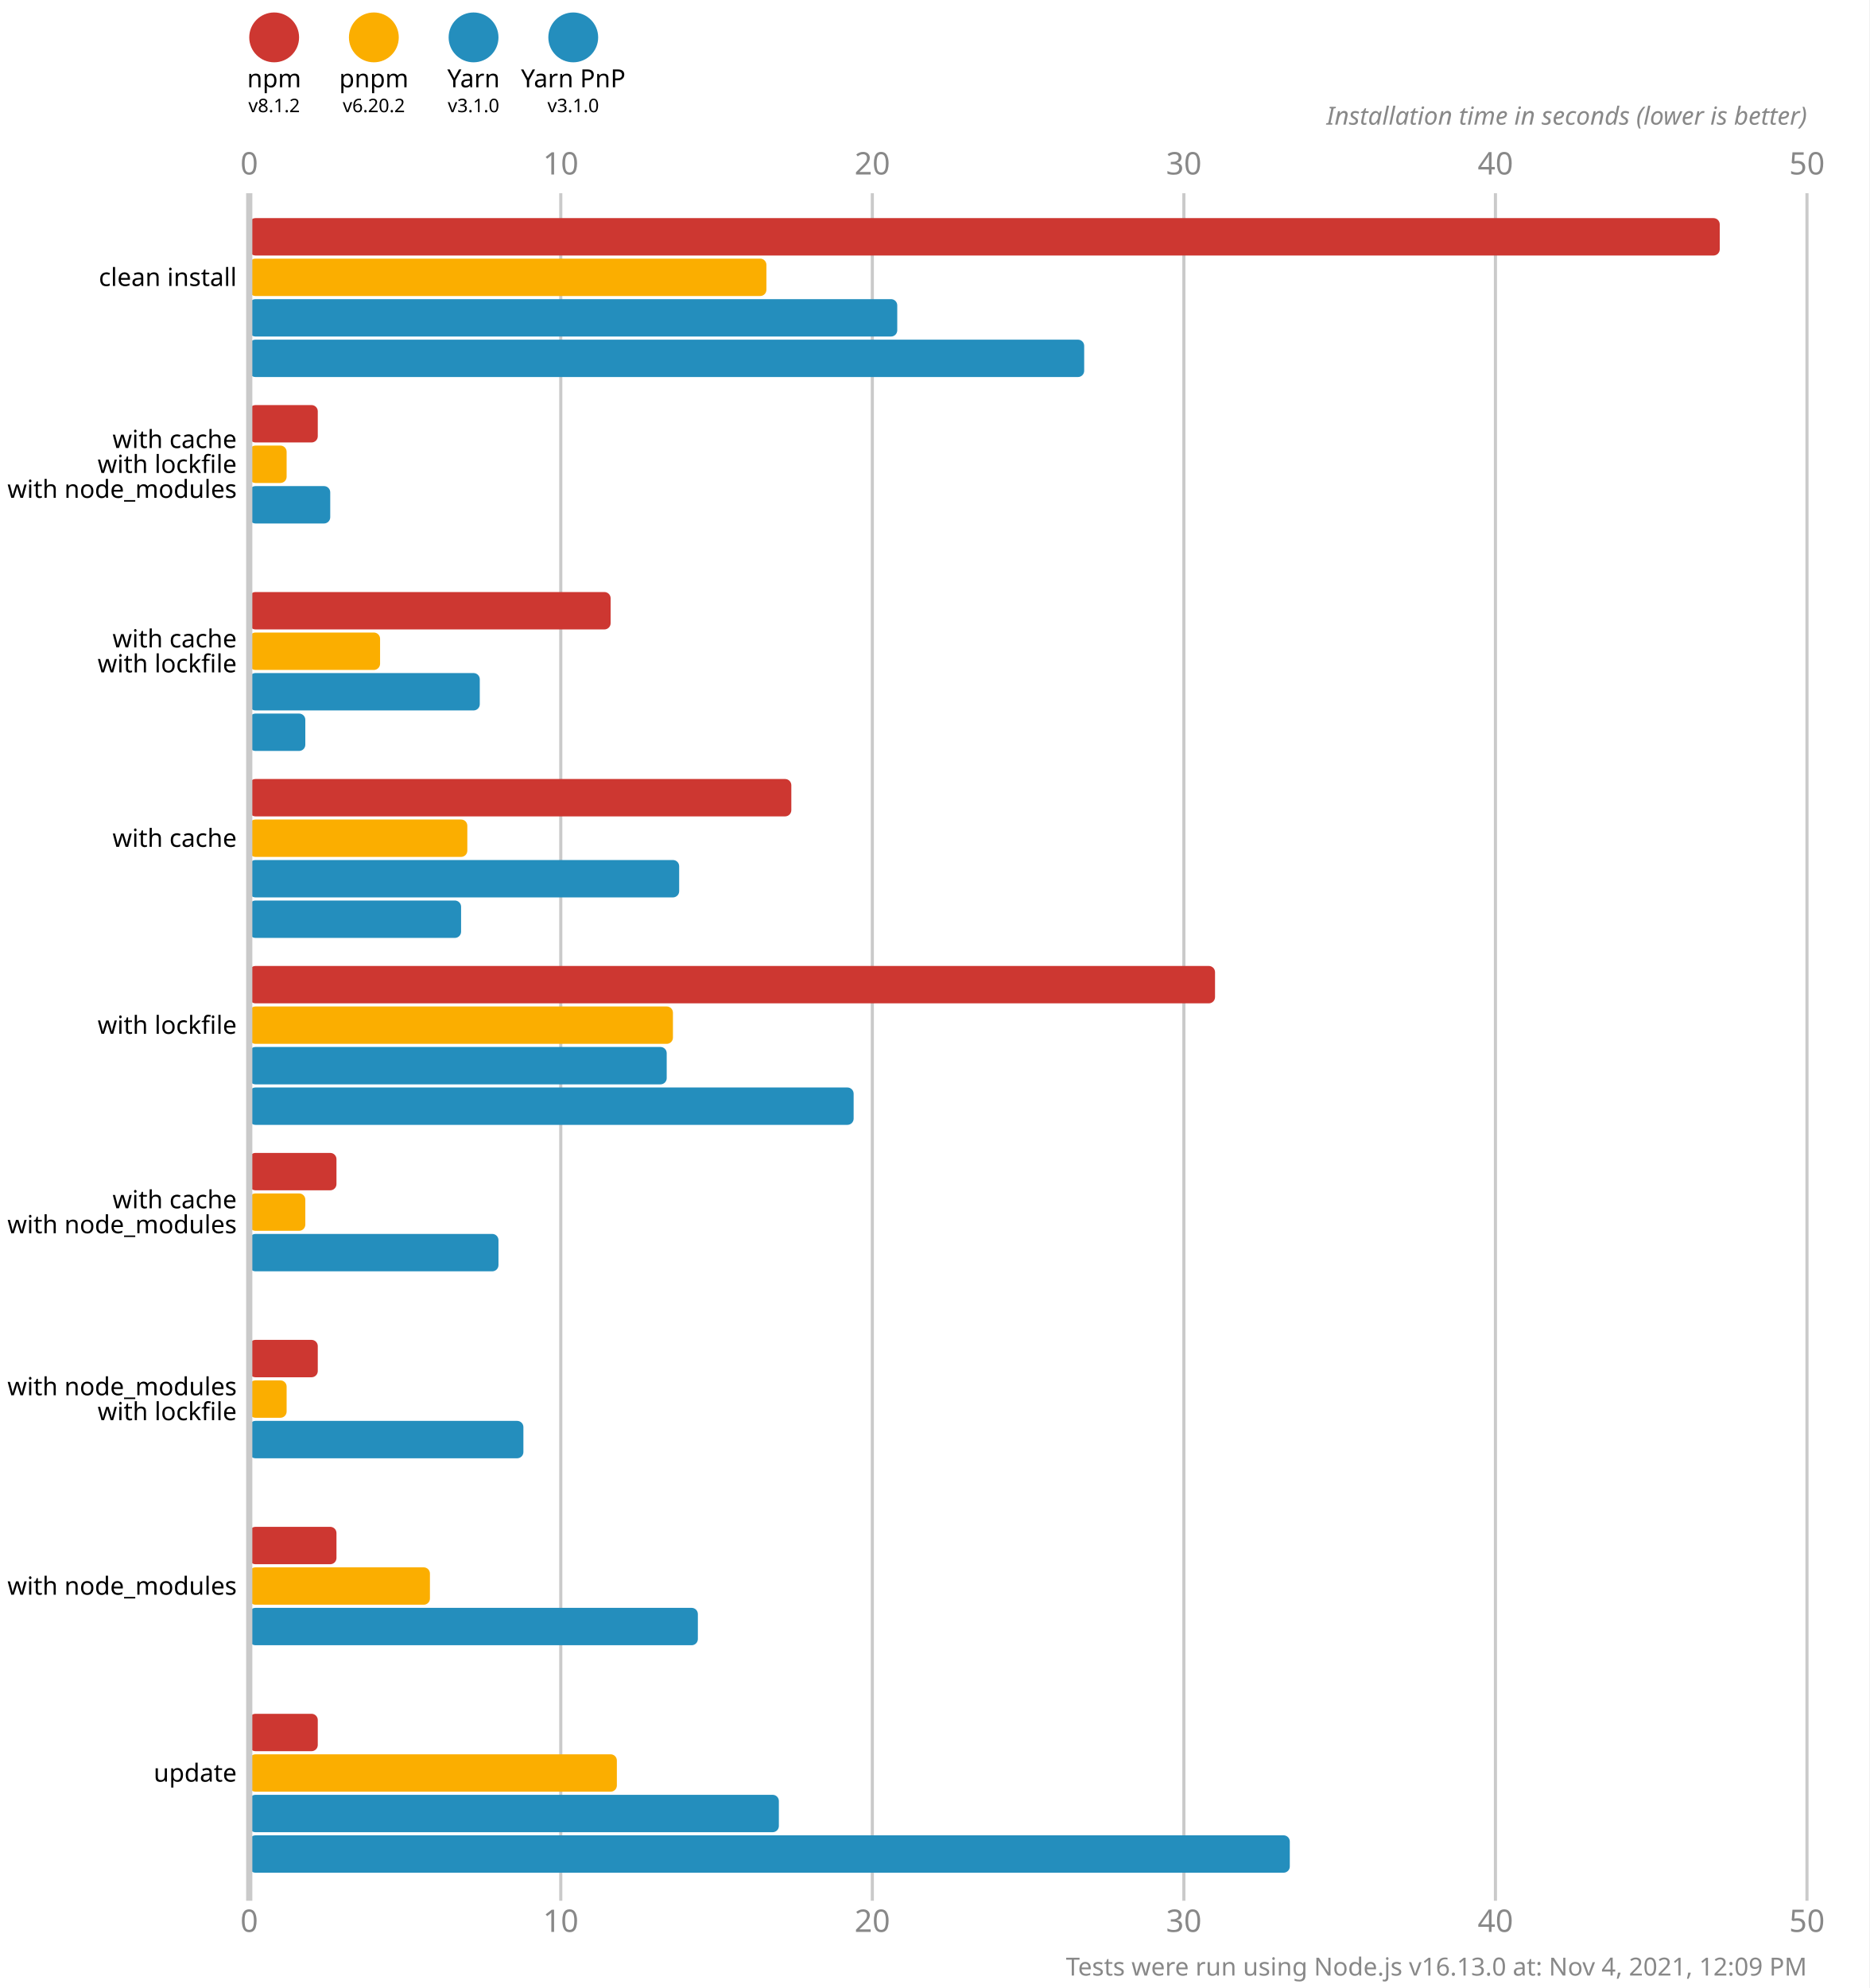
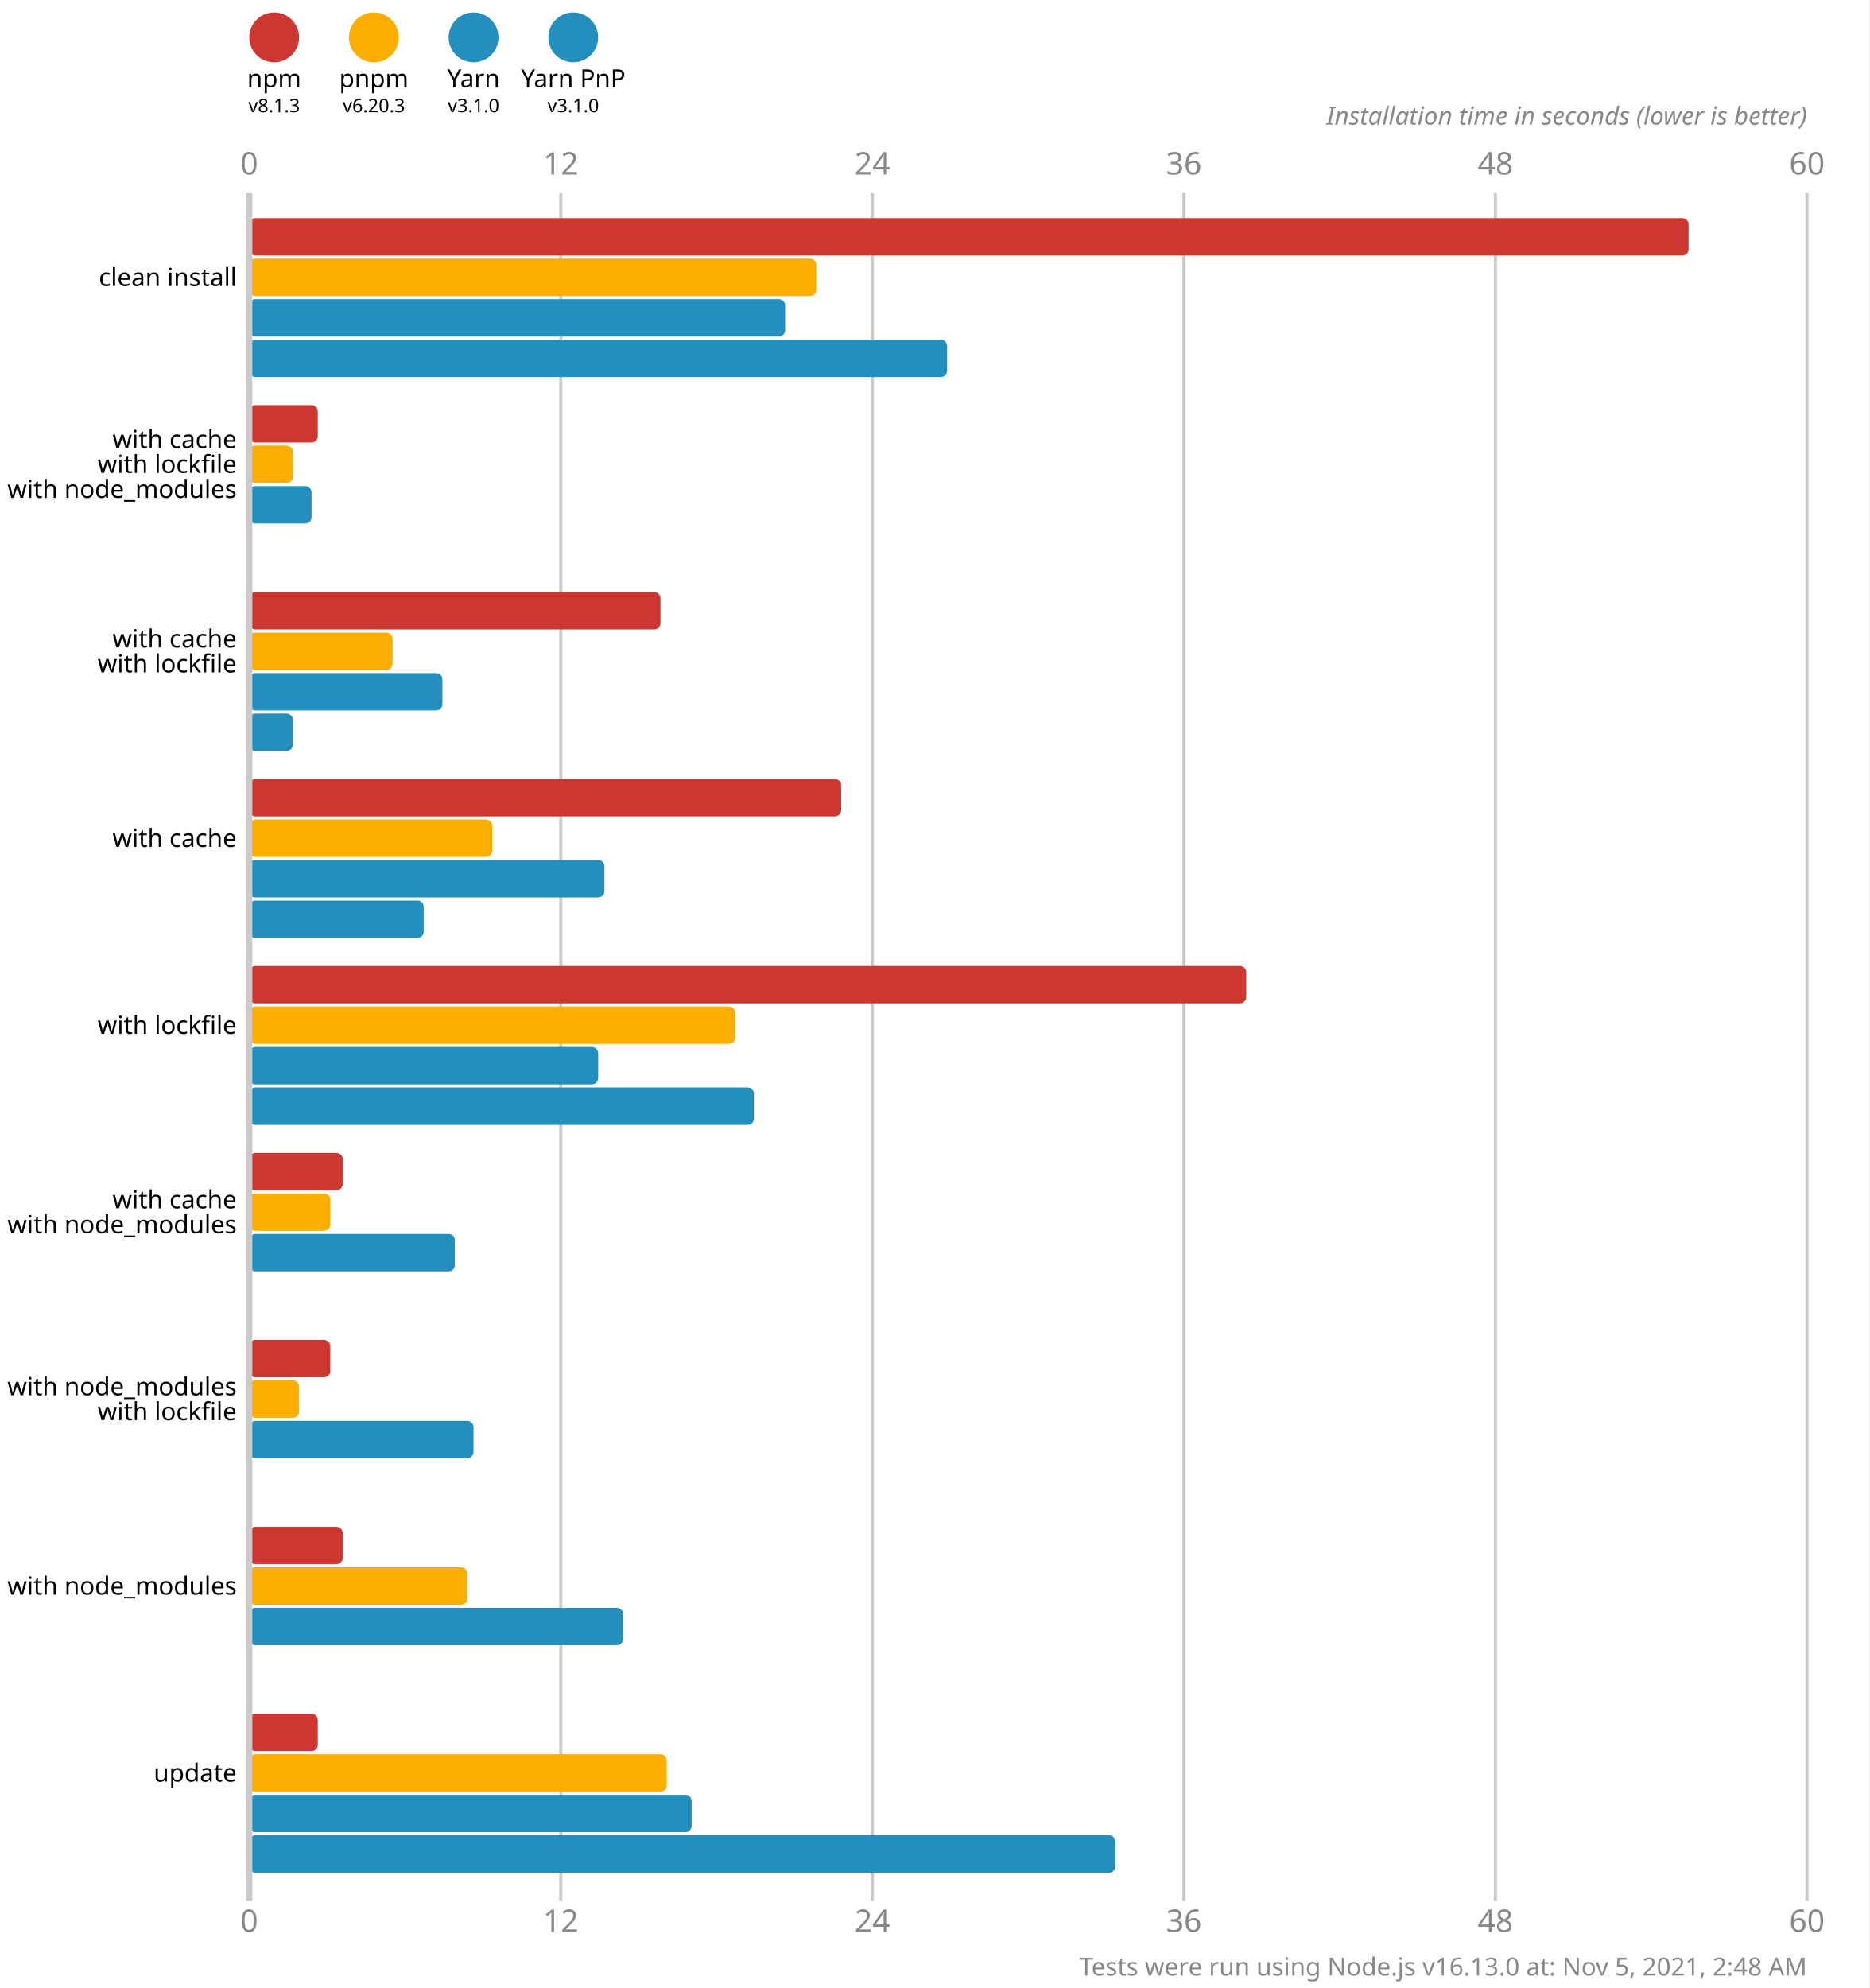
<svg xmlns="http://www.w3.org/2000/svg" version="1.1" viewBox="0 0 300 319">
  <style>
    .font { font-family: sans-serif; }
    .s3 { font-size: 3px; }
    .s4 { font-size: 4px; }
    .s5 { font-size: 5px; }
    .line { stroke: #cacaca; }
    .width { stroke-width: 0.5; }
    .text { fill: #888; }
  </style>
  <rect x="0" y="0" width="300" height="319" fill="#fff" />
  <circle cx="44" cy="6" r="4" fill="#cd3731" />
  <text x="44" y="14" class="font s4" text-anchor="middle">npm</text>
-   <text x="44" y="18" class="font s3" text-anchor="middle">v8.1.2</text>
+   <text x="44" y="18" class="font s3" text-anchor="middle">v8.1.3</text>
  <circle cx="60" cy="6" r="4" fill="#fbae00" />
  <text x="60" y="14" class="font s4" text-anchor="middle">pnpm</text>
-   <text x="60" y="18" class="font s3" text-anchor="middle">v6.20.2</text>
+   <text x="60" y="18" class="font s3" text-anchor="middle">v6.20.3</text>
  <circle cx="76" cy="6" r="4" fill="#248ebd" />
  <text x="76" y="14" class="font s4" text-anchor="middle">Yarn</text>
  <text x="76" y="18" class="font s3" text-anchor="middle">v3.1.0</text>
  <circle cx="92" cy="6" r="4" fill="#248ebd" />
  <text x="92" y="14" class="font s4" text-anchor="middle">Yarn PnP</text>
  <text x="92" y="18" class="font s3" text-anchor="middle">v3.1.0</text>
  <text x="40" y="28" class="font s5 text" text-anchor="middle">0</text>
  <text x="40" y="310" class="font s5 text" text-anchor="middle">0</text>
  <line x1="90" y1="31" x2="90" y2="305" class="line width" />
-   <text x="90" y="28" class="font s5 text" text-anchor="middle">10</text>
-   <text x="90" y="310" class="font s5 text" text-anchor="middle">10</text>
+   <text x="90" y="28" class="font s5 text" text-anchor="middle">12</text>
+   <text x="90" y="310" class="font s5 text" text-anchor="middle">12</text>
  <line x1="140" y1="31" x2="140" y2="305" class="line width" />
-   <text x="140" y="28" class="font s5 text" text-anchor="middle">20</text>
-   <text x="140" y="310" class="font s5 text" text-anchor="middle">20</text>
+   <text x="140" y="28" class="font s5 text" text-anchor="middle">24</text>
+   <text x="140" y="310" class="font s5 text" text-anchor="middle">24</text>
  <line x1="190" y1="31" x2="190" y2="305" class="line width" />
-   <text x="190" y="28" class="font s5 text" text-anchor="middle">30</text>
-   <text x="190" y="310" class="font s5 text" text-anchor="middle">30</text>
+   <text x="190" y="28" class="font s5 text" text-anchor="middle">36</text>
+   <text x="190" y="310" class="font s5 text" text-anchor="middle">36</text>
  <line x1="240" y1="31" x2="240" y2="305" class="line width" />
-   <text x="240" y="28" class="font s5 text" text-anchor="middle">40</text>
-   <text x="240" y="310" class="font s5 text" text-anchor="middle">40</text>
+   <text x="240" y="28" class="font s5 text" text-anchor="middle">48</text>
+   <text x="240" y="310" class="font s5 text" text-anchor="middle">48</text>
  <line x1="290" y1="31" x2="290" y2="305" class="line width" />
-   <text x="290" y="28" class="font s5 text" text-anchor="middle">50</text>
-   <text x="290" y="310" class="font s5 text" text-anchor="middle">50</text>
+   <text x="290" y="28" class="font s5 text" text-anchor="middle">60</text>
+   <text x="290" y="310" class="font s5 text" text-anchor="middle">60</text>
  <text x="290" y="20" class="font s4 text" font-style="italic" text-anchor="end">Installation time in seconds (lower is better)</text>
-   <rect x="40" y="35" width="236" height="6" fill="#cd3731" rx="1" ry="1" />
-   <rect x="40" y="41.5" width="83" height="6" fill="#fbae00" rx="1" ry="1" />
-   <rect x="40" y="48" width="104" height="6" fill="#248ebd" rx="1" ry="1" />
-   <rect x="40" y="54.5" width="134" height="6" fill="#248ebd" rx="1" ry="1" />
+   <rect x="40" y="35" width="231" height="6" fill="#cd3731" rx="1" ry="1" />
+   <rect x="40" y="41.5" width="91" height="6" fill="#fbae00" rx="1" ry="1" />
+   <rect x="40" y="48" width="86" height="6" fill="#248ebd" rx="1" ry="1" />
+   <rect x="40" y="54.5" width="112" height="6" fill="#248ebd" rx="1" ry="1" />
  <rect x="40" y="65" width="11" height="6" fill="#cd3731" rx="1" ry="1" />
-   <rect x="40" y="71.5" width="6" height="6" fill="#fbae00" rx="1" ry="1" />
-   <rect x="40" y="78" width="13" height="6" fill="#248ebd" rx="1" ry="1" />
+   <rect x="40" y="71.5" width="7" height="6" fill="#fbae00" rx="1" ry="1" />
+   <rect x="40" y="78" width="10" height="6" fill="#248ebd" rx="1" ry="1" />
  <rect x="40" y="84.5" width="0" height="6" fill="#248ebd" rx="1" ry="1" />
-   <rect x="40" y="95" width="58" height="6" fill="#cd3731" rx="1" ry="1" />
-   <rect x="40" y="101.5" width="21" height="6" fill="#fbae00" rx="1" ry="1" />
-   <rect x="40" y="108" width="37" height="6" fill="#248ebd" rx="1" ry="1" />
-   <rect x="40" y="114.5" width="9" height="6" fill="#248ebd" rx="1" ry="1" />
-   <rect x="40" y="125" width="87" height="6" fill="#cd3731" rx="1" ry="1" />
-   <rect x="40" y="131.5" width="35" height="6" fill="#fbae00" rx="1" ry="1" />
-   <rect x="40" y="138" width="69" height="6" fill="#248ebd" rx="1" ry="1" />
-   <rect x="40" y="144.5" width="34" height="6" fill="#248ebd" rx="1" ry="1" />
-   <rect x="40" y="155" width="155" height="6" fill="#cd3731" rx="1" ry="1" />
-   <rect x="40" y="161.5" width="68" height="6" fill="#fbae00" rx="1" ry="1" />
-   <rect x="40" y="168" width="67" height="6" fill="#248ebd" rx="1" ry="1" />
-   <rect x="40" y="174.5" width="97" height="6" fill="#248ebd" rx="1" ry="1" />
-   <rect x="40" y="185" width="14" height="6" fill="#cd3731" rx="1" ry="1" />
-   <rect x="40" y="191.5" width="9" height="6" fill="#fbae00" rx="1" ry="1" />
-   <rect x="40" y="198" width="40" height="6" fill="#248ebd" rx="1" ry="1" />
+   <rect x="40" y="95" width="66" height="6" fill="#cd3731" rx="1" ry="1" />
+   <rect x="40" y="101.5" width="23" height="6" fill="#fbae00" rx="1" ry="1" />
+   <rect x="40" y="108" width="31" height="6" fill="#248ebd" rx="1" ry="1" />
+   <rect x="40" y="114.5" width="7" height="6" fill="#248ebd" rx="1" ry="1" />
+   <rect x="40" y="125" width="95" height="6" fill="#cd3731" rx="1" ry="1" />
+   <rect x="40" y="131.5" width="39" height="6" fill="#fbae00" rx="1" ry="1" />
+   <rect x="40" y="138" width="57" height="6" fill="#248ebd" rx="1" ry="1" />
+   <rect x="40" y="144.5" width="28" height="6" fill="#248ebd" rx="1" ry="1" />
+   <rect x="40" y="155" width="160" height="6" fill="#cd3731" rx="1" ry="1" />
+   <rect x="40" y="161.5" width="78" height="6" fill="#fbae00" rx="1" ry="1" />
+   <rect x="40" y="168" width="56" height="6" fill="#248ebd" rx="1" ry="1" />
+   <rect x="40" y="174.5" width="81" height="6" fill="#248ebd" rx="1" ry="1" />
+   <rect x="40" y="185" width="15" height="6" fill="#cd3731" rx="1" ry="1" />
+   <rect x="40" y="191.5" width="13" height="6" fill="#fbae00" rx="1" ry="1" />
+   <rect x="40" y="198" width="33" height="6" fill="#248ebd" rx="1" ry="1" />
  <rect x="40" y="204.5" width="0" height="6" fill="#248ebd" rx="1" ry="1" />
-   <rect x="40" y="215" width="11" height="6" fill="#cd3731" rx="1" ry="1" />
-   <rect x="40" y="221.5" width="6" height="6" fill="#fbae00" rx="1" ry="1" />
-   <rect x="40" y="228" width="44" height="6" fill="#248ebd" rx="1" ry="1" />
+   <rect x="40" y="215" width="13" height="6" fill="#cd3731" rx="1" ry="1" />
+   <rect x="40" y="221.5" width="8" height="6" fill="#fbae00" rx="1" ry="1" />
+   <rect x="40" y="228" width="36" height="6" fill="#248ebd" rx="1" ry="1" />
  <rect x="40" y="234.5" width="0" height="6" fill="#248ebd" rx="1" ry="1" />
-   <rect x="40" y="245" width="14" height="6" fill="#cd3731" rx="1" ry="1" />
-   <rect x="40" y="251.5" width="29" height="6" fill="#fbae00" rx="1" ry="1" />
-   <rect x="40" y="258" width="72" height="6" fill="#248ebd" rx="1" ry="1" />
+   <rect x="40" y="245" width="15" height="6" fill="#cd3731" rx="1" ry="1" />
+   <rect x="40" y="251.5" width="35" height="6" fill="#fbae00" rx="1" ry="1" />
+   <rect x="40" y="258" width="60" height="6" fill="#248ebd" rx="1" ry="1" />
  <rect x="40" y="264.5" width="0" height="6" fill="#248ebd" rx="1" ry="1" />
  <rect x="40" y="275" width="11" height="6" fill="#cd3731" rx="1" ry="1" />
-   <rect x="40" y="281.5" width="59" height="6" fill="#fbae00" rx="1" ry="1" />
-   <rect x="40" y="288" width="85" height="6" fill="#248ebd" rx="1" ry="1" />
-   <rect x="40" y="294.5" width="167" height="6" fill="#248ebd" rx="1" ry="1" />
+   <rect x="40" y="281.5" width="67" height="6" fill="#fbae00" rx="1" ry="1" />
+   <rect x="40" y="288" width="71" height="6" fill="#248ebd" rx="1" ry="1" />
+   <rect x="40" y="294.5" width="139" height="6" fill="#248ebd" rx="1" ry="1" />
  <line x1="40" y1="31" x2="40" y2="305" class="line" />
  <text x="38" y="44.5" class="font s4" dominant-baseline="middle" text-anchor="end">clean install</text>
  <text x="38" y="70.5" class="font s4" dominant-baseline="middle" text-anchor="end">with cache</text>
  <text x="38" y="74.5" class="font s4" dominant-baseline="middle" text-anchor="end">with lockfile</text>
  <text x="38" y="78.5" class="font s4" dominant-baseline="middle" text-anchor="end">with node_modules</text>
  <text x="38" y="102.5" class="font s4" dominant-baseline="middle" text-anchor="end">with cache</text>
  <text x="38" y="106.5" class="font s4" dominant-baseline="middle" text-anchor="end">with lockfile</text>
  <text x="38" y="134.5" class="font s4" dominant-baseline="middle" text-anchor="end">with cache</text>
  <text x="38" y="164.5" class="font s4" dominant-baseline="middle" text-anchor="end">with lockfile</text>
  <text x="38" y="192.5" class="font s4" dominant-baseline="middle" text-anchor="end">with cache</text>
  <text x="38" y="196.5" class="font s4" dominant-baseline="middle" text-anchor="end">with node_modules</text>
  <text x="38" y="222.5" class="font s4" dominant-baseline="middle" text-anchor="end">with node_modules</text>
  <text x="38" y="226.5" class="font s4" dominant-baseline="middle" text-anchor="end">with lockfile</text>
  <text x="38" y="254.5" class="font s4" dominant-baseline="middle" text-anchor="end">with node_modules</text>
  <text x="38" y="284.5" class="font s4" dominant-baseline="middle" text-anchor="end">update</text>
-   <text x="290" y="317" class="font s4 text" text-anchor="end">Tests were run using Node.js v16.13.0 at: Nov 4, 2021, 12:09 PM</text>
+   <text x="290" y="317" class="font s4 text" text-anchor="end">Tests were run using Node.js v16.13.0 at: Nov 5, 2021, 2:48 AM</text>
</svg>
